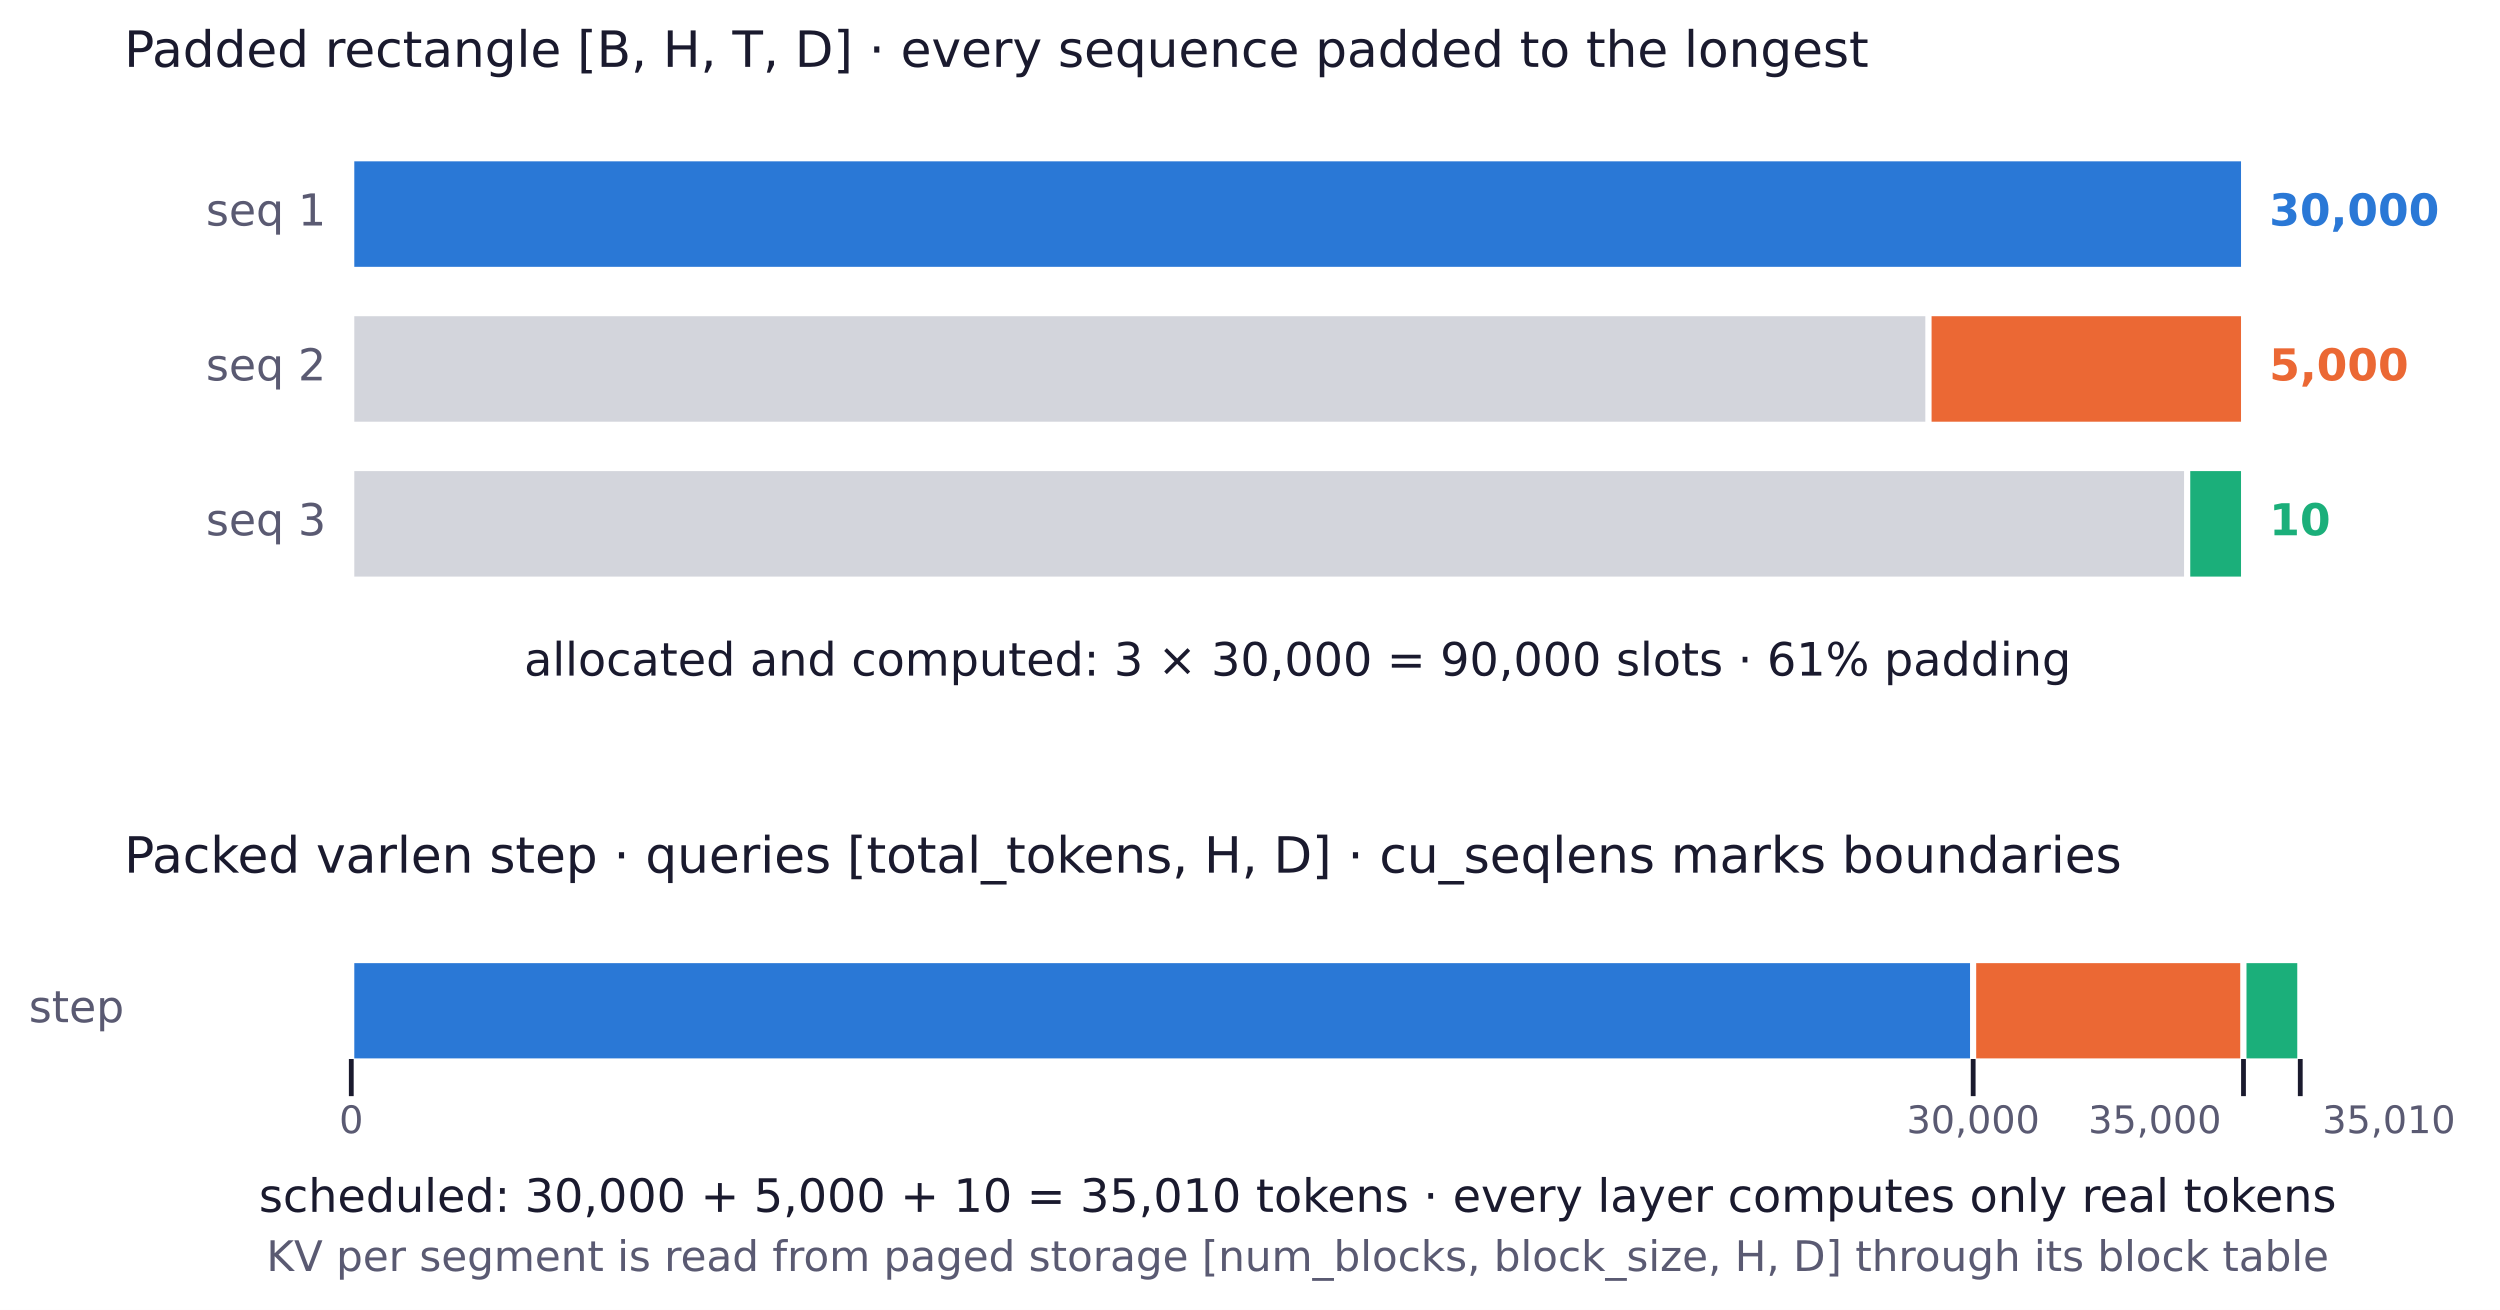
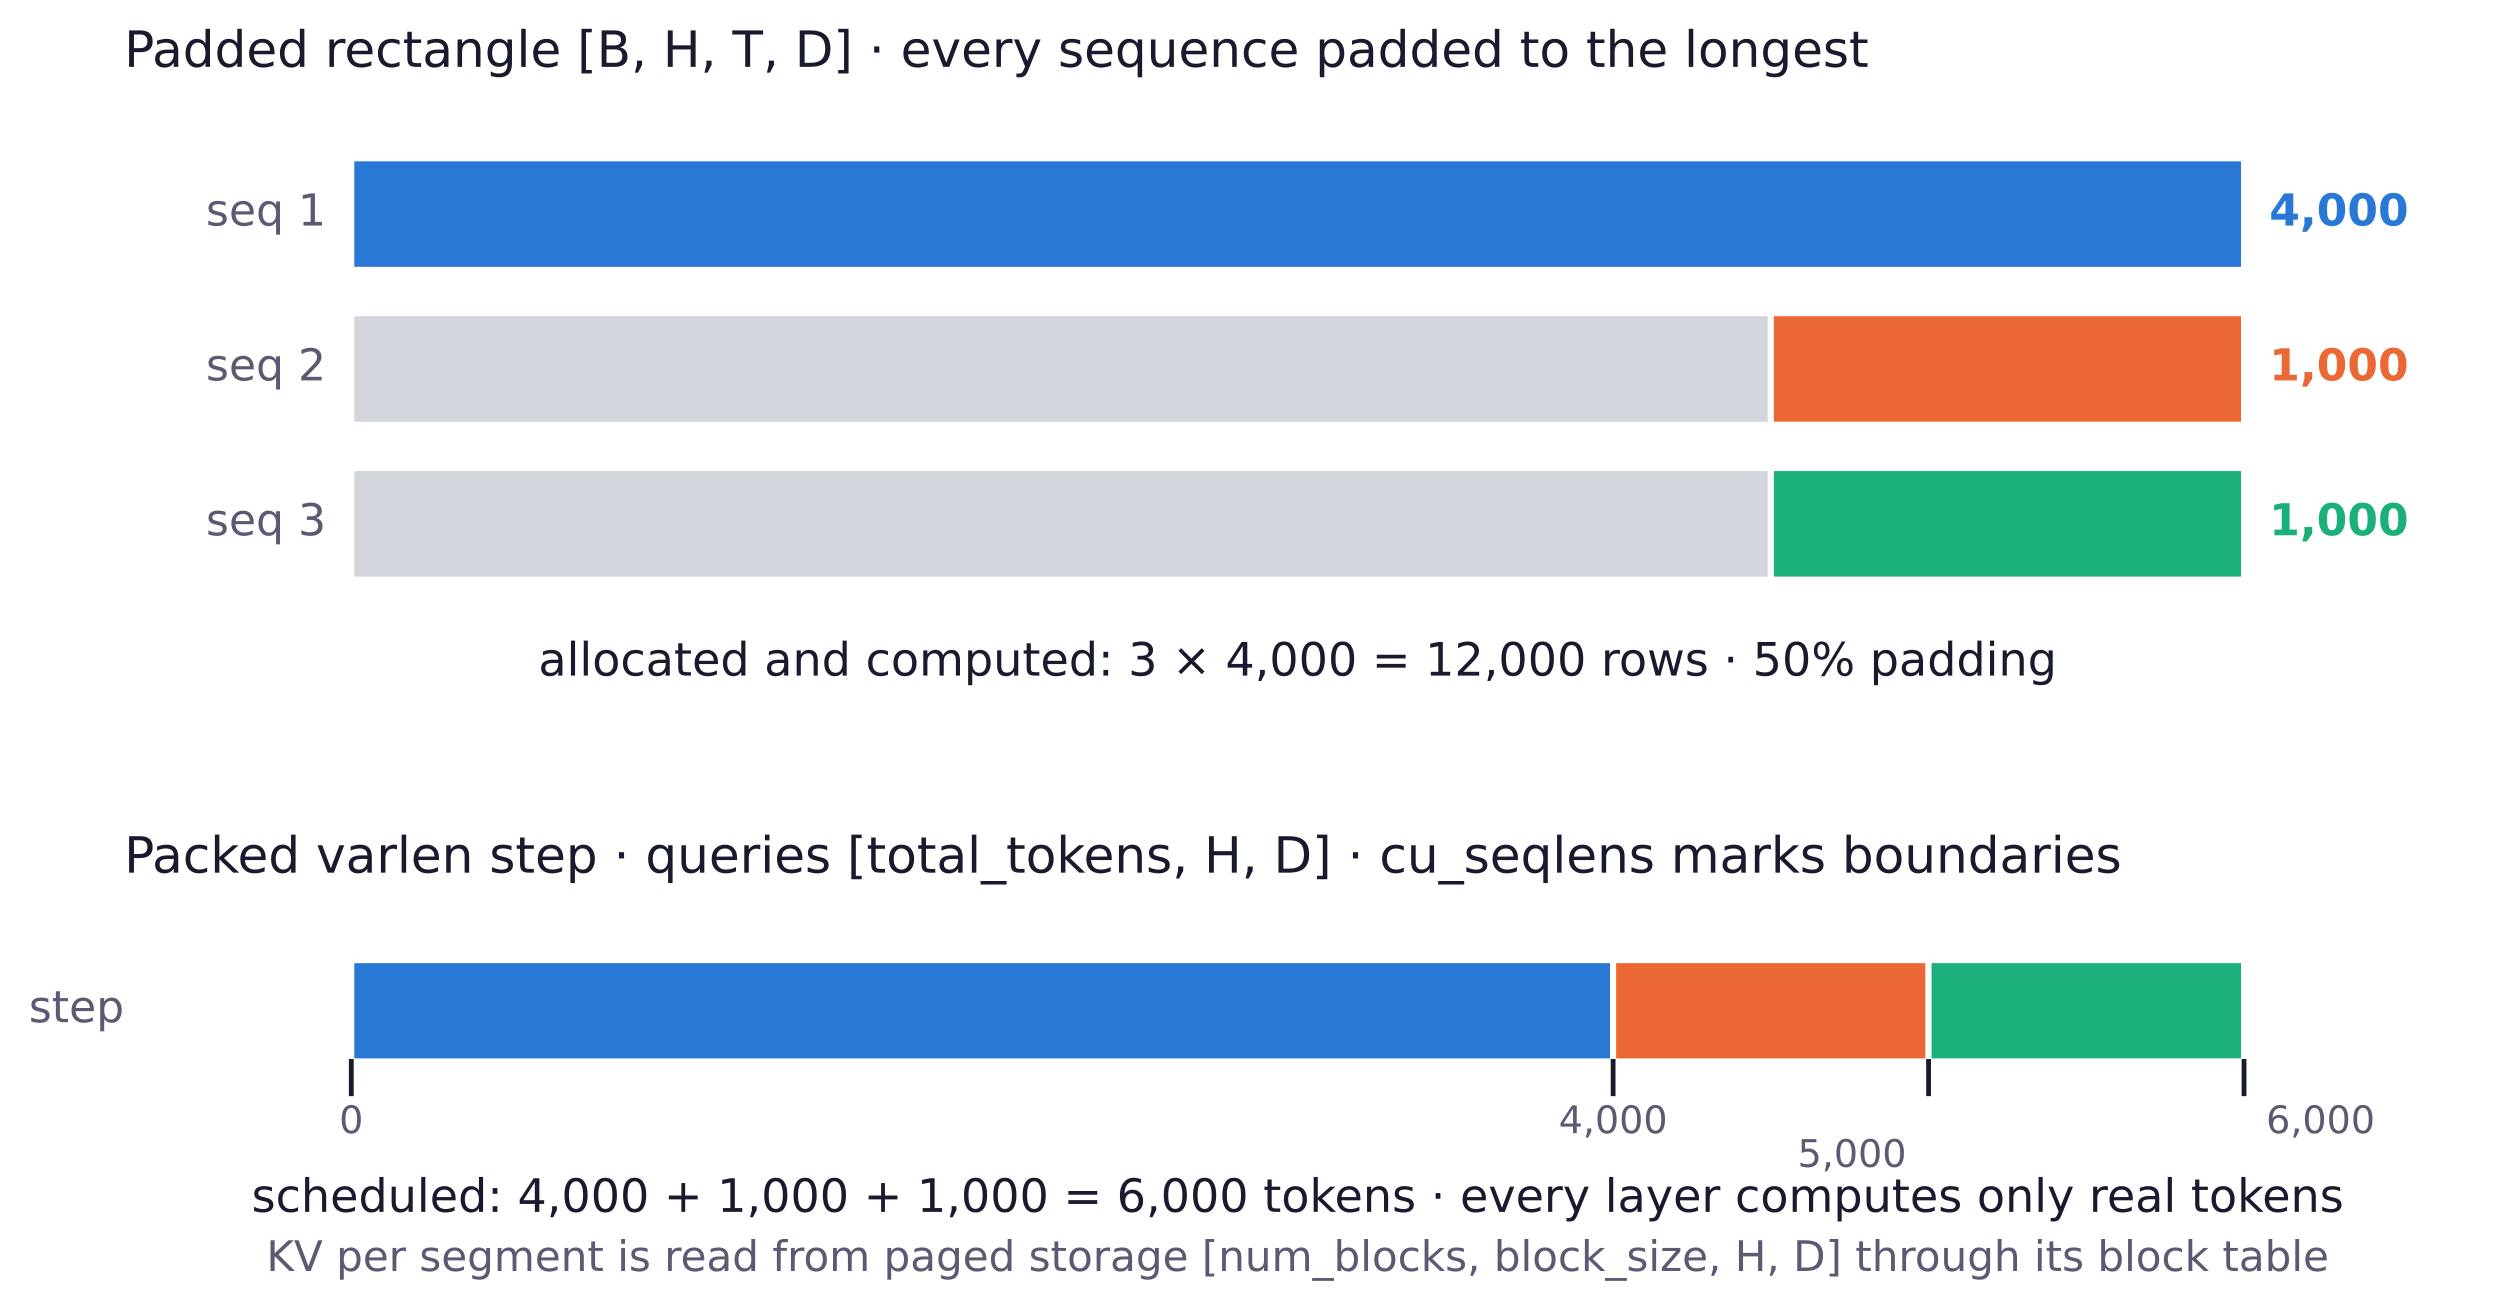
<svg xmlns="http://www.w3.org/2000/svg" width="624.094pt" height="327.003pt" viewBox="0 0 624.094 327.003" version="1.1">
  <defs>
    <style type="text/css">*{stroke-linejoin: round; stroke-linecap: butt}</style>
  </defs>
  <g id="figure_1">
    <g id="patch_1">
      <path d="M 0 327.003 L 624.094 327.003 L 624.094 0 L 0 0 z " style="fill: #ffffff" />
    </g>
    <g id="axes_1">
      <g id="patch_2">
-         <path d="M 87.694 67.362 L 560.194 67.362 L 560.194 39.524 L 87.694 39.524 z " clip-path="url(#p7140ec1ba4)" style="fill: #2a78d6; stroke: #ffffff; stroke-width: 1.5; stroke-linejoin: miter" />
+         <path d="M 87.694 67.362 L 560.194 67.362 L 560.194 39.524 L 87.694 39.524 z " clip-path="url(#p23c99cb9f0)" style="fill: #2a78d6; stroke: #ffffff; stroke-width: 1.5; stroke-linejoin: miter" />
      </g>
      <g id="patch_3">
-         <path d="M 87.694 106.025 L 481.444 106.025 L 481.444 78.187 L 87.694 78.187 z " clip-path="url(#p7140ec1ba4)" style="fill: #d3d5dc; stroke: #ffffff; stroke-width: 1.5; stroke-linejoin: miter" />
+         <path d="M 87.694 106.025 L 442.069 106.025 L 442.069 78.187 L 87.694 78.187 z " clip-path="url(#p23c99cb9f0)" style="fill: #d3d5dc; stroke: #ffffff; stroke-width: 1.5; stroke-linejoin: miter" />
      </g>
      <g id="patch_4">
-         <path d="M 481.444 106.025 L 560.194 106.025 L 560.194 78.187 L 481.444 78.187 z " clip-path="url(#p7140ec1ba4)" style="fill: #eb6834; stroke: #ffffff; stroke-width: 1.5; stroke-linejoin: miter" />
+         <path d="M 442.069 106.025 L 560.194 106.025 L 560.194 78.187 L 442.069 78.187 z " clip-path="url(#p23c99cb9f0)" style="fill: #eb6834; stroke: #ffffff; stroke-width: 1.5; stroke-linejoin: miter" />
      </g>
      <g id="patch_5">
-         <path d="M 87.694 144.689 L 546.019 144.689 L 546.019 116.851 L 87.694 116.851 z " clip-path="url(#p7140ec1ba4)" style="fill: #d3d5dc; stroke: #ffffff; stroke-width: 1.5; stroke-linejoin: miter" />
+         <path d="M 87.694 144.689 L 442.069 144.689 L 442.069 116.851 L 87.694 116.851 z " clip-path="url(#p23c99cb9f0)" style="fill: #d3d5dc; stroke: #ffffff; stroke-width: 1.5; stroke-linejoin: miter" />
      </g>
      <g id="patch_6">
-         <path d="M 546.019 144.689 L 560.194 144.689 L 560.194 116.851 L 546.019 116.851 z " clip-path="url(#p7140ec1ba4)" style="fill: #1baf7a; stroke: #ffffff; stroke-width: 1.5; stroke-linejoin: miter" />
+         <path d="M 442.069 144.689 L 560.194 144.689 L 560.194 116.851 L 442.069 116.851 z " clip-path="url(#p23c99cb9f0)" style="fill: #1baf7a; stroke: #ffffff; stroke-width: 1.5; stroke-linejoin: miter" />
      </g>
      <g id="text_1">
        <text style="font-size: 11px; font-family: 'DejaVu Sans', 'Bitstream Vera Sans', 'Computer Modern Sans Serif', 'Lucida Grande', 'Verdana', 'Geneva', 'Lucid', 'Arial', 'Helvetica', 'Avant Garde', sans-serif; text-anchor: end; fill: #5a5a72" x="81.394" y="56.3" transform="rotate(-0 81.39437 56.30018)">seq 1</text>
      </g>
      <g id="text_2">
-         <text style="font-weight: 700; font-size: 11px; font-family: 'DejaVu Sans', 'Bitstream Vera Sans', 'Computer Modern Sans Serif', 'Lucida Grande', 'Verdana', 'Geneva', 'Lucid', 'Arial', 'Helvetica', 'Avant Garde', sans-serif; text-anchor: start; fill: #2a78d6" x="566.494" y="56.3" transform="rotate(-0 566.4944 56.30018)">30,000</text>
+         <text style="font-weight: 700; font-size: 11px; font-family: 'DejaVu Sans', 'Bitstream Vera Sans', 'Computer Modern Sans Serif', 'Lucida Grande', 'Verdana', 'Geneva', 'Lucid', 'Arial', 'Helvetica', 'Avant Garde', sans-serif; text-anchor: start; fill: #2a78d6" x="566.494" y="56.3" transform="rotate(-0 566.4944 56.30018)">4,000</text>
      </g>
      <g id="text_3">
        <text style="font-size: 11px; font-family: 'DejaVu Sans', 'Bitstream Vera Sans', 'Computer Modern Sans Serif', 'Lucida Grande', 'Verdana', 'Geneva', 'Lucid', 'Arial', 'Helvetica', 'Avant Garde', sans-serif; text-anchor: end; fill: #5a5a72" x="81.394" y="94.964" transform="rotate(-0 81.39437 94.9638)">seq 2</text>
      </g>
      <g id="text_4">
-         <text style="font-weight: 700; font-size: 11px; font-family: 'DejaVu Sans', 'Bitstream Vera Sans', 'Computer Modern Sans Serif', 'Lucida Grande', 'Verdana', 'Geneva', 'Lucid', 'Arial', 'Helvetica', 'Avant Garde', sans-serif; text-anchor: start; fill: #eb6834" x="566.494" y="94.964" transform="rotate(-0 566.4944 94.9638)">5,000</text>
+         <text style="font-weight: 700; font-size: 11px; font-family: 'DejaVu Sans', 'Bitstream Vera Sans', 'Computer Modern Sans Serif', 'Lucida Grande', 'Verdana', 'Geneva', 'Lucid', 'Arial', 'Helvetica', 'Avant Garde', sans-serif; text-anchor: start; fill: #eb6834" x="566.494" y="94.964" transform="rotate(-0 566.4944 94.9638)">1,000</text>
      </g>
      <g id="text_5">
        <text style="font-size: 11px; font-family: 'DejaVu Sans', 'Bitstream Vera Sans', 'Computer Modern Sans Serif', 'Lucida Grande', 'Verdana', 'Geneva', 'Lucid', 'Arial', 'Helvetica', 'Avant Garde', sans-serif; text-anchor: end; fill: #5a5a72" x="81.394" y="133.627" transform="rotate(-0 81.39437 133.6274)">seq 3</text>
      </g>
      <g id="text_6">
-         <text style="font-weight: 700; font-size: 11px; font-family: 'DejaVu Sans', 'Bitstream Vera Sans', 'Computer Modern Sans Serif', 'Lucida Grande', 'Verdana', 'Geneva', 'Lucid', 'Arial', 'Helvetica', 'Avant Garde', sans-serif; text-anchor: start; fill: #1baf7a" x="566.494" y="133.627" transform="rotate(-0 566.4944 133.6274)">10</text>
+         <text style="font-weight: 700; font-size: 11px; font-family: 'DejaVu Sans', 'Bitstream Vera Sans', 'Computer Modern Sans Serif', 'Lucida Grande', 'Verdana', 'Geneva', 'Lucid', 'Arial', 'Helvetica', 'Avant Garde', sans-serif; text-anchor: start; fill: #1baf7a" x="566.494" y="133.627" transform="rotate(-0 566.4944 133.6274)">1,000</text>
      </g>
      <g id="text_7">
-         <text style="font-size: 11.5px; font-family: 'DejaVu Sans', 'Bitstream Vera Sans', 'Computer Modern Sans Serif', 'Lucida Grande', 'Verdana', 'Geneva', 'Lucid', 'Arial', 'Helvetica', 'Avant Garde', sans-serif; text-anchor: middle; fill: #1a1a2e" x="323.944" y="168.66" transform="rotate(-0 323.9444 168.6603)">allocated and computed: 3 × 30,000 = 90,000 slots   ·   61% padding</text>
+         <text style="font-size: 11.5px; font-family: 'DejaVu Sans', 'Bitstream Vera Sans', 'Computer Modern Sans Serif', 'Lucida Grande', 'Verdana', 'Geneva', 'Lucid', 'Arial', 'Helvetica', 'Avant Garde', sans-serif; text-anchor: middle; fill: #1a1a2e" x="323.944" y="168.66" transform="rotate(-0 323.9444 168.6603)">allocated and computed: 3 × 4,000 = 12,000 rows   ·   50% padding</text>
      </g>
      <g id="text_8">
        <text style="font-size: 12.5px; font-family: 'DejaVu Sans', 'Bitstream Vera Sans', 'Computer Modern Sans Serif', 'Lucida Grande', 'Verdana', 'Geneva', 'Lucid', 'Arial', 'Helvetica', 'Avant Garde', sans-serif; text-anchor: start; fill: #1a1a2e" x="30.994" y="16.698" transform="rotate(-0 30.99438 16.69805)">Padded rectangle  [B, H, T, D] · every sequence padded to the longest</text>
      </g>
    </g>
    <g id="axes_2">
      <g id="patch_7">
-         <path d="M 87.694 264.966 L 492.579 264.966 L 492.579 239.686 L 87.694 239.686 z " clip-path="url(#p671a8010cc)" style="fill: #2a78d6; stroke: #ffffff; stroke-width: 1.5; stroke-linejoin: miter" />
+         <path d="M 87.694 264.966 L 402.694 264.966 L 402.694 239.686 L 87.694 239.686 z " clip-path="url(#p2cc804d8c7)" style="fill: #2a78d6; stroke: #ffffff; stroke-width: 1.5; stroke-linejoin: miter" />
      </g>
      <g id="patch_8">
-         <path d="M 492.579 264.966 L 560.059 264.966 L 560.059 239.686 L 492.579 239.686 z " clip-path="url(#p671a8010cc)" style="fill: #eb6834; stroke: #ffffff; stroke-width: 1.5; stroke-linejoin: miter" />
+         <path d="M 402.694 264.966 L 481.444 264.966 L 481.444 239.686 L 402.694 239.686 z " clip-path="url(#p2cc804d8c7)" style="fill: #eb6834; stroke: #ffffff; stroke-width: 1.5; stroke-linejoin: miter" />
      </g>
      <g id="patch_9">
-         <path d="M 560.059 264.966 L 574.234 264.966 L 574.234 239.686 L 560.059 239.686 z " clip-path="url(#p671a8010cc)" style="fill: #1baf7a; stroke: #ffffff; stroke-width: 1.5; stroke-linejoin: miter" />
+         <path d="M 481.444 264.966 L 560.194 264.966 L 560.194 239.686 L 481.444 239.686 z " clip-path="url(#p2cc804d8c7)" style="fill: #1baf7a; stroke: #ffffff; stroke-width: 1.5; stroke-linejoin: miter" />
      </g>
      <g id="line2d_1">
-         <path d="M 87.694 273.041 L 87.694 264.966 " clip-path="url(#p671a8010cc)" style="fill: none; stroke: #1a1a2e; stroke-width: 1.2; stroke-linecap: square" />
+         <path d="M 87.694 273.041 L 87.694 264.966 " clip-path="url(#p2cc804d8c7)" style="fill: none; stroke: #1a1a2e; stroke-width: 1.2; stroke-linecap: square" />
      </g>
      <g id="line2d_2">
-         <path d="M 492.579 273.041 L 492.579 264.966 " clip-path="url(#p671a8010cc)" style="fill: none; stroke: #1a1a2e; stroke-width: 1.2; stroke-linecap: square" />
+         <path d="M 402.694 273.041 L 402.694 264.966 " clip-path="url(#p2cc804d8c7)" style="fill: none; stroke: #1a1a2e; stroke-width: 1.2; stroke-linecap: square" />
      </g>
      <g id="line2d_3">
-         <path d="M 560.059 273.041 L 560.059 264.966 " clip-path="url(#p671a8010cc)" style="fill: none; stroke: #1a1a2e; stroke-width: 1.2; stroke-linecap: square" />
+         <path d="M 481.444 273.041 L 481.444 264.966 " clip-path="url(#p2cc804d8c7)" style="fill: none; stroke: #1a1a2e; stroke-width: 1.2; stroke-linecap: square" />
      </g>
      <g id="line2d_4">
-         <path d="M 574.234 273.041 L 574.234 264.966 " clip-path="url(#p671a8010cc)" style="fill: none; stroke: #1a1a2e; stroke-width: 1.2; stroke-linecap: square" />
+         <path d="M 560.194 273.041 L 560.194 264.966 " clip-path="url(#p2cc804d8c7)" style="fill: none; stroke: #1a1a2e; stroke-width: 1.2; stroke-linecap: square" />
      </g>
      <g id="text_9">
        <text style="font-size: 11px; font-family: 'DejaVu Sans', 'Bitstream Vera Sans', 'Computer Modern Sans Serif', 'Lucida Grande', 'Verdana', 'Geneva', 'Lucid', 'Arial', 'Helvetica', 'Avant Garde', sans-serif; text-anchor: end; fill: #5a5a72" x="30.994" y="255.183" transform="rotate(-0 30.99438 255.1835)">step</text>
      </g>
      <g id="text_10">
        <text style="font-size: 9.5px; font-family: 'DejaVu Sans', 'Bitstream Vera Sans', 'Computer Modern Sans Serif', 'Lucida Grande', 'Verdana', 'Geneva', 'Lucid', 'Arial', 'Helvetica', 'Avant Garde', sans-serif; text-anchor: middle; fill: #5a5a72" x="87.694" y="282.872" transform="rotate(-0 87.69437 282.8724)">0</text>
      </g>
      <g id="text_11">
-         <text style="font-size: 9.5px; font-family: 'DejaVu Sans', 'Bitstream Vera Sans', 'Computer Modern Sans Serif', 'Lucida Grande', 'Verdana', 'Geneva', 'Lucid', 'Arial', 'Helvetica', 'Avant Garde', sans-serif; text-anchor: middle; fill: #5a5a72" x="492.579" y="282.872" transform="rotate(-0 492.5787 282.8724)">30,000</text>
+         <text style="font-size: 9.5px; font-family: 'DejaVu Sans', 'Bitstream Vera Sans', 'Computer Modern Sans Serif', 'Lucida Grande', 'Verdana', 'Geneva', 'Lucid', 'Arial', 'Helvetica', 'Avant Garde', sans-serif; text-anchor: middle; fill: #5a5a72" x="402.694" y="282.872" transform="rotate(-0 402.6944 282.8724)">4,000</text>
      </g>
      <g id="text_12">
-         <text style="font-size: 9.5px; font-family: 'DejaVu Sans', 'Bitstream Vera Sans', 'Computer Modern Sans Serif', 'Lucida Grande', 'Verdana', 'Geneva', 'Lucid', 'Arial', 'Helvetica', 'Avant Garde', sans-serif; text-anchor: end; fill: #5a5a72" x="554.547" y="282.872" transform="rotate(-0 554.5469 282.8724)">35,000</text>
+         <text style="font-size: 9.5px; font-family: 'DejaVu Sans', 'Bitstream Vera Sans', 'Computer Modern Sans Serif', 'Lucida Grande', 'Verdana', 'Geneva', 'Lucid', 'Arial', 'Helvetica', 'Avant Garde', sans-serif; text-anchor: end; fill: #5a5a72" x="475.932" y="291.299" transform="rotate(-0 475.9319 291.299)">5,000</text>
      </g>
      <g id="text_13">
-         <text style="font-size: 9.5px; font-family: 'DejaVu Sans', 'Bitstream Vera Sans', 'Computer Modern Sans Serif', 'Lucida Grande', 'Verdana', 'Geneva', 'Lucid', 'Arial', 'Helvetica', 'Avant Garde', sans-serif; text-anchor: start; fill: #5a5a72" x="579.747" y="282.872" transform="rotate(-0 579.7469 282.8724)">35,010</text>
+         <text style="font-size: 9.5px; font-family: 'DejaVu Sans', 'Bitstream Vera Sans', 'Computer Modern Sans Serif', 'Lucida Grande', 'Verdana', 'Geneva', 'Lucid', 'Arial', 'Helvetica', 'Avant Garde', sans-serif; text-anchor: start; fill: #5a5a72" x="565.707" y="282.872" transform="rotate(-0 565.7069 282.8724)">6,000</text>
      </g>
      <g id="text_14">
-         <text style="font-size: 11.5px; font-family: 'DejaVu Sans', 'Bitstream Vera Sans', 'Computer Modern Sans Serif', 'Lucida Grande', 'Verdana', 'Geneva', 'Lucid', 'Arial', 'Helvetica', 'Avant Garde', sans-serif; text-anchor: middle; fill: #1a1a2e" x="323.944" y="302.534" transform="rotate(-0 323.9444 302.5344)">scheduled: 30,000 + 5,000 + 10 = 35,010 tokens   ·   every layer computes only real tokens</text>
+         <text style="font-size: 11.5px; font-family: 'DejaVu Sans', 'Bitstream Vera Sans', 'Computer Modern Sans Serif', 'Lucida Grande', 'Verdana', 'Geneva', 'Lucid', 'Arial', 'Helvetica', 'Avant Garde', sans-serif; text-anchor: middle; fill: #1a1a2e" x="323.944" y="302.534" transform="rotate(-0 323.9444 302.5344)">scheduled: 4,000 + 1,000 + 1,000 = 6,000 tokens   ·   every layer computes only real tokens</text>
      </g>
      <g id="text_15">
        <text style="font-size: 10.5px; font-family: 'DejaVu Sans', 'Bitstream Vera Sans', 'Computer Modern Sans Serif', 'Lucida Grande', 'Verdana', 'Geneva', 'Lucid', 'Arial', 'Helvetica', 'Avant Garde', sans-serif; text-anchor: middle; fill: #5a5a72" x="323.944" y="317.281" transform="rotate(-0 323.9444 317.2809)">KV per segment is read from paged storage [num_blocks, block_size, H, D] through its block table</text>
      </g>
      <g id="text_16">
        <text style="font-size: 12.5px; font-family: 'DejaVu Sans', 'Bitstream Vera Sans', 'Computer Modern Sans Serif', 'Lucida Grande', 'Verdana', 'Geneva', 'Lucid', 'Arial', 'Helvetica', 'Avant Garde', sans-serif; text-anchor: start; fill: #1a1a2e" x="30.994" y="217.855" transform="rotate(-0 30.99438 217.8552)">Packed varlen step · queries  [total_tokens, H, D] · cu_seqlens marks boundaries</text>
      </g>
    </g>
  </g>
  <defs>
-     <clipPath id="p7140ec1ba4">
+     <clipPath id="p23c99cb9f0">
      <rect x="30.994" y="28.698" width="585.9" height="121.79" />
    </clipPath>
-     <clipPath id="p671a8010cc">
+     <clipPath id="p2cc804d8c7">
      <rect x="30.994" y="229.855" width="585.9" height="64.955" />
    </clipPath>
  </defs>
</svg>
